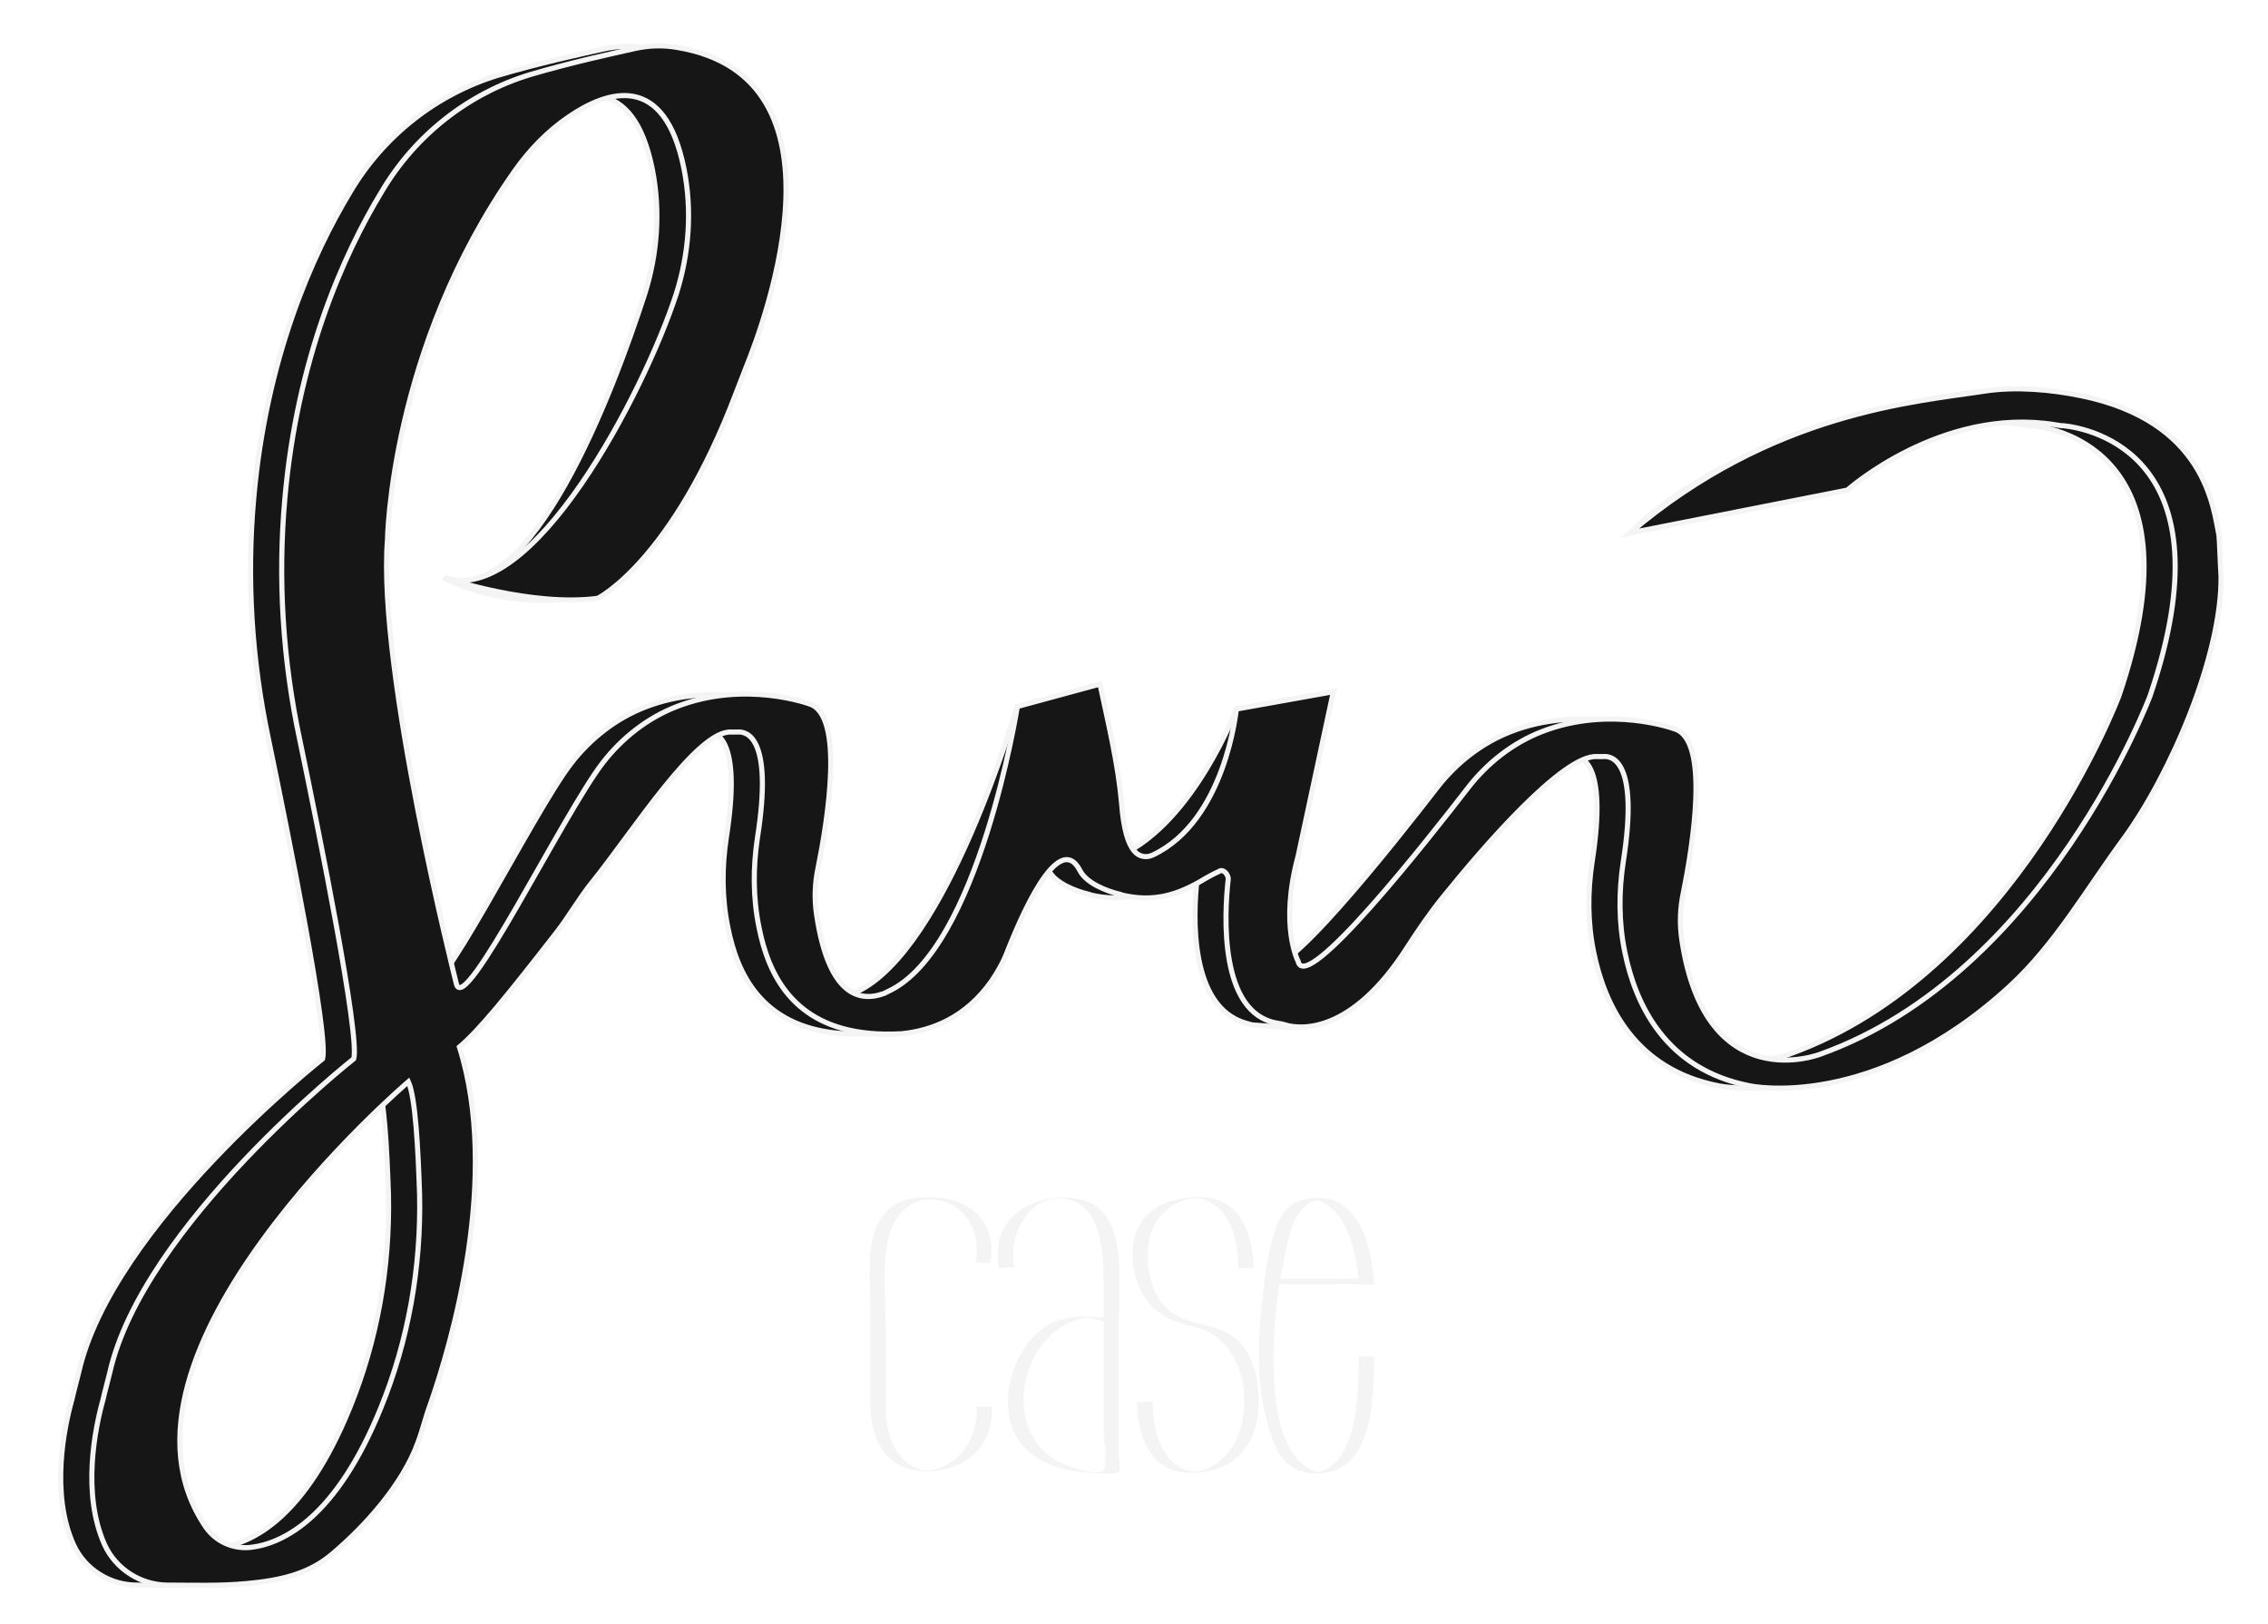
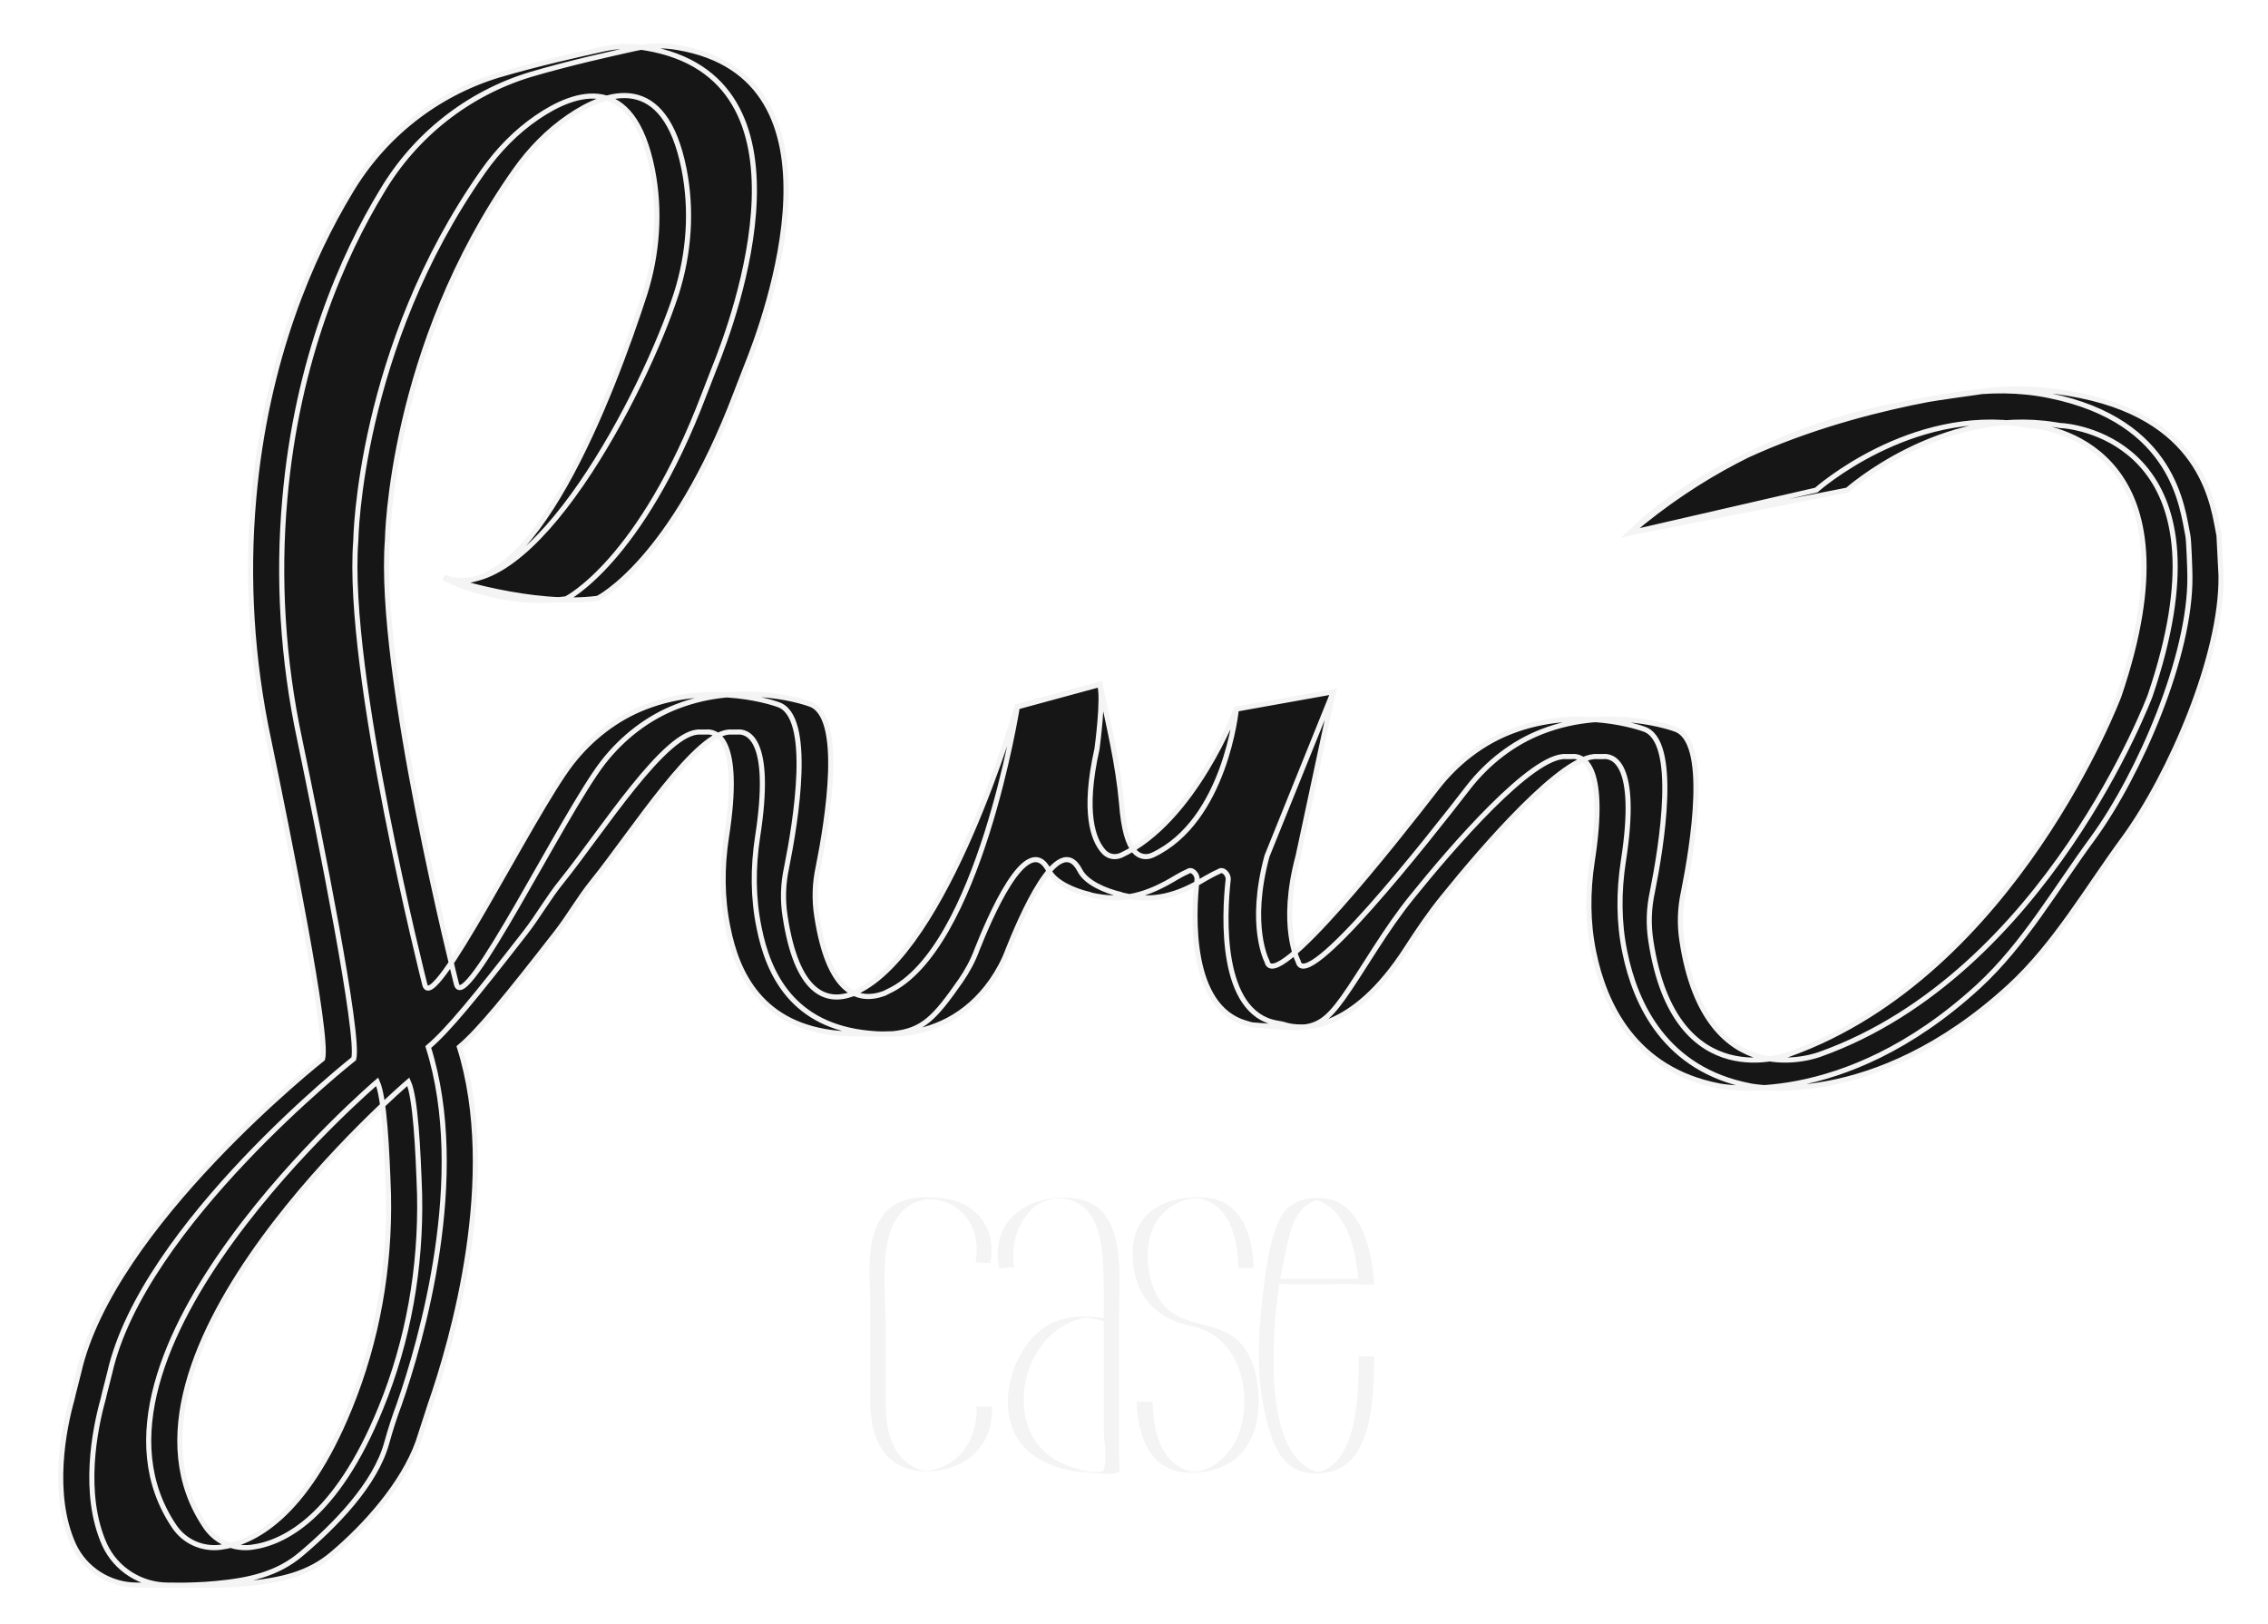
- <svg xmlns="http://www.w3.org/2000/svg" version="1.1" id="Layer_1" x="0px" y="0px" viewBox="-173 147.9 444.3 318.1" style="enable-background:new -173 147.9 444.3 318.1;" xml:space="preserve">
-   <style type="text/css">
- 	.st0{fill:#161616;stroke:#F4F4F4;stroke-miterlimit:10;}
- 	.st1{fill:#F4F4F4;}
- 	.st2{fill:none;stroke:#F4F4F4;stroke-miterlimit:10;}
- </style>
-   <path class="st0" d="M255.6,252.8c-1.1-5.3-2.5-22.4-27.1-27.4c-5.8-1.2-11.9-1.2-17.7-0.3c-13.6,2.1-45.8,8.8-64.5,27.2l36.5-8.4  c0,0,18.4-16.4,40.7-12.8c0.6,0.1,1.1,0.2,1.7,0.2c4.8,0.5,33,5.6,16.9,52.9c0,0-20.4,54.4-64.6,70.2c0,0-22.4,8.8-27.1-22.2  c-0.5-3.2-0.4-6.4,0.3-9.6c1.8-9,5.2-29.7-1.7-31.9c0,0-12.6-4.7-26,0.5c-5.7,2.2-10.7,6.1-14.5,11c-7.8,10.1-31.9,40.7-33.3,34  c0,0-3.7-6.9,0-20.6l13-32.2l-19,3.4c0,0-8.2,21.9-22.5,28.6c-1.3,0.6-2.7,0.3-3.6-0.8c-1.9-2.2-4-7.5-1.2-20c0,0,1.4-10.3,0.5-12.6  l-16.2,4.4c0,0-13.6,47.6-31.4,55.8c-0.1,0.1-0.3,0.1-0.4,0.2c-0.1,0.1-0.3,0.1-0.4,0.2l0,0c-5.2,1.9-10.9-0.1-13.2-15.2  c-0.5-3.2-0.4-6.4,0.3-9.6c1.8-9,5.2-29.7-1.7-31.9c0,0-12.6-4.7-26,0.5c-5.7,2.2-10.7,6.1-14.5,11c-7.8,10.1-27.2,50-28.7,43.3  c0,0-15.5-61.2-13.5-86.9c0,0,0.5-37.7,25-72.4c2.9-4.1,6.4-7.7,10.5-10.5c7.6-5.2,18.8-8.9,22.6,10.2c1.6,8.1,1,16.5-1.5,24.4  c-6.3,19.4-22.2,61.7-39.4,55.6c0.6,0.3,11.2,5.8,24,4.1c0,0,14.6-7.2,27.1-40.2c0.6-1.6,1.3-3.3,1.9-4.9  c4.1-10.1,21.3-57-13.4-62.8c-2.8-0.5-5.6-0.4-8.3,0.2c-4.5,1-12.7,2.8-20.5,5.1c-12.2,3.7-22.6,11.9-29.1,22.9  c-7.5,12.4-16.5,32.7-18.9,60.1c-1.4,15.7-0.4,31.6,2.9,47.1c3.9,18.8,11.8,58,10.6,62.6c0,0-41.3,32.6-47.8,61.5  c-0.4,1.7-0.9,3.4-1.3,5.2c-1.6,5.7-4.2,18.5,0.3,28.5c2.2,4.8,7.1,7.9,12.4,7.9c4.5,0,10.1,0.2,15.4-0.3c6.5-0.6,12.1-1.8,16.8-5.8  c6.5-5.5,14.6-13.6,16.8-21.9c0.7-2.5,1.5-5,2.4-7.4c4.3-12.3,13.7-44.6,5.7-70l0,0c3.9-3.3,9.2-9.8,19-22.4c2.5-3.2,4.5-6.8,7.1-10  c7.9-9.8,20.5-29.8,27.2-29.3c0.4,0,0.7,0,1.1,0c1.8-0.2,7.1,0.8,4,20.6c-0.9,5.9-0.9,11.9,0.3,17.7c1.8,9.1,6.6,19.3,21.6,20.7  c1.9,0.2,8.4,0.2,10.7,0.1c5.9-0.6,8.2-3.1,13.3-10.4c1.3-1.9,2.4-3.9,3.2-6.1c2.2-5.5,9.8-23.9,14.1-15.4c1.2,2.3,4.9,3.9,7.9,4.6  c0.1,0,0.1,0,0.2,0.1c6.3,1.5,11.2,0,16.8-3.4c0.7-0.4,1.4-0.8,2.1-1.1l0.2-0.1c0.8-0.6,1.9,0.6,1.8,1.6c-0.8,7.1-1.5,24.9,9.5,28.1  c0.7,0.2,1.2,0.4,1.8,0.4c14,1.1,12.8,1.9,23.7-15.1c2.2-3.4,4.5-6.8,7.1-10c7.9-9.8,23.6-28,30.2-27.5c0.4,0,0.7,0,1.1,0  c1.8-0.2,7.1,0.8,4,20.6c-0.9,5.9-0.9,11.9,0.3,17.7c2.1,10.3,8,23,24.5,26.2c0,0,24,5.2,50.9-19.5c9-8.3,15.1-19.1,22.4-29  c9.1-12.5,19.2-35.8,19-51.4C256,259.8,255.8,253.7,255.6,252.8z M-104.5,423.7c-8.7,21.4-19,26.5-25.4,27.3c-3.5,0.4-6.9-1.1-8.9-4  c-23-33.8,39.7-87.2,39.7-87.2c1.4,3.1,1.9,13.1,2.2,22.1C-96.6,396.2-99.1,410.5-104.5,423.7z" />
-   <path class="st0" d="M261.7,252.8c-1.1-5.3-2.5-22.4-27.1-27.4c-5.8-1.2-12.8-1.8-18.7-0.9c-13.6,2.1-41.8,4.1-69.6,27.8l42.6-8.4  c0,0,18.4-16.4,40.7-12.8c0.6,0.1,1.1,0.2,1.7,0.2c4.8,0.5,33,5.6,16.9,52.9c0,0-20.4,54.4-64.6,70.2c0,0-22.4,8.8-27.1-22.2  c-0.5-3.2-0.4-6.4,0.3-9.6c1.8-9,5.2-29.7-1.7-31.9c0,0-12.6-4.7-26,0.5c-5.7,2.2-10.7,6.1-14.5,11c-7.8,10.1-31.9,40.7-33.3,34  c0,0-3.7-6.9,0-20.6l6.9-32.2l-19,3.4c0,0-2.1,21.9-16.4,28.6c-1.3,0.6-2.7,0.3-3.6-0.8c-1.2-1.4-2.1-4.2-2.5-9.5  c-0.7-7.7-2.5-15.1-4.2-23.1v-0.1l-16.2,4.4c0,0-7.5,47.6-25.3,55.8c-0.1,0.1-0.3,0.1-0.4,0.2c-0.1,0.1-0.3,0.1-0.4,0.2l0,0  c-5.2,1.9-10.9-0.1-13.2-15.2c-0.5-3.2-0.4-6.4,0.3-9.6c1.8-9,5.2-29.7-1.7-31.9c0,0-12.6-4.7-26,0.5c-5.7,2.2-10.7,6.1-14.5,11  c-7.8,10.1-27.2,50-28.7,43.3c0,0-15.5-61.2-13.5-86.9c0,0,0.5-37.7,25-72.4c2.9-4.1,6.4-7.7,10.5-10.5c7.6-5.2,18.8-8.9,22.6,10.2  c1.6,8.1,1,16.5-1.5,24.4c-6.3,19.4-28.3,61.7-45.5,55.6c0.6,0.3,17.3,5.8,30.1,4.1c0,0,14.6-7.2,27.1-40.2c0.6-1.6,1.3-3.3,1.9-4.9  c4.1-10.1,21.3-57-13.4-62.8c-2.8-0.5-5.6-0.4-8.3,0.2c-4.5,1-12.7,2.8-20.5,5.1c-12.2,3.7-22.6,11.9-29.1,22.9  c-7.6,12.5-16.6,32.8-19,60.2c-1.4,15.7-0.4,31.6,2.9,47.1c3.9,18.8,11.8,58,10.6,62.6c0,0-41.3,32.6-47.8,61.5  c-0.4,1.7-0.9,3.4-1.3,5.2c-1.6,5.7-4.2,18.5,0.3,28.5c2.2,4.8,7.1,7.9,12.4,7.9c4.5,0,10.1,0.2,15.4-0.3c6.5-0.6,12.1-1.8,16.8-5.8  c6.5-5.5,13.8-13.6,16.8-21.9c0.9-2.4,1.5-5,2.4-7.4c4.3-12.3,13.7-44.6,5.7-70l0,0c3.9-3.3,9.2-9.8,19-22.4c2.5-3.2,4.5-6.8,7.1-10  c7.9-9.8,20.5-29.8,27.2-29.3c0.4,0,0.7,0,1.1,0c1.8-0.2,7.1,0.8,4,20.6c-0.9,5.9-0.9,11.9,0.3,17.7c1.8,9.1,6.6,19.3,21.6,20.7  c1.9,0.2,4,0.2,6.3,0.1c5.9-0.6,12.6-3.1,17.7-10.4c1.3-1.9,2.4-3.9,3.2-6.1c2.2-5.5,9.8-23.9,14.1-15.4c1.2,2.3,4.9,3.9,7.9,4.6  c0.1,0,0.1,0,0.2,0.1c6.2,1.5,11,0.1,16.4-3.2c0.7-0.4,1.8-1,2.5-1.3l0.2-0.1c0.8-0.6,1.9,0.6,1.8,1.6c-0.8,7.1-1.7,26.1,9.5,28.1  c0.6,0.1,1.2,0.2,1.8,0.4c2.8,0.8,12.8,1.9,23.7-15.1c2.2-3.4,4.5-6.8,7.1-10c7.9-9.8,23.6-28,30.2-27.5c0.4,0,0.7,0,1.1,0  c1.8-0.2,7.1,0.8,4,20.6c-0.9,5.9-0.9,11.9,0.3,17.7c2.1,10.3,8,23,24.5,26.2c0,0,24,5.2,50.9-19.5c9-8.3,15.1-19.1,22.4-29  c9.1-12.5,19.2-35.8,19-51.4C262,259.8,261.8,253.7,261.7,252.8z M-98.4,423.7c-8.7,21.4-19,26.5-25.4,27.3c-3.5,0.4-6.9-1.1-8.9-4  c-23-33.8,39.7-87.2,39.7-87.2c1.4,3.1,1.9,13.1,2.2,22.1C-90.5,396.2-93,410.5-98.4,423.7z" />
-   <g>
-     <g>
-       <path class="st1" d="M25.7,396.2c-1.2-6.2,2.7-14.2,9.5-13.5c7.9,0.7,8,11.2,8,17.1c0,9.2,0,18.5,0,27.7c0,2.2,0.8,6.3,0,8.4    c-0.1,0.4-1.8,0.4-0.6,0.3c-2.3,0.3-5.3-0.7-7.4-1.6c-13.1-5.8-8.2-27.4,5.4-28.7c-0.5,0-1,0-1.5,0c0.4,0,0.9,0,1.3,0    c-0.5,0-1,0-1.5,0c1.5,0.1,2.8,0.4,4.3,0.8c0.9,0.2,2.1-0.2,3,0c-4.1-1.1-9.5-1.5-13.4,0.5c-6.6,3.4-10.1,13.6-7.5,20.4    c2.3,6,8.5,8.3,14.4,8.7c1.1,0.1,5.7,0.7,6.5-0.1c0.3-0.3,0-2.5,0-3c0-2.6,0-5.2,0-7.8c0-6.5,0-13.1,0-19.6    c0-7.5,1.8-21.6-8.3-23.1c-8.8-1.3-17.1,3.9-15.2,13.6C22.7,396.4,25.7,396,25.7,396.2L25.7,396.2z" />
-     </g>
-   </g>
-   <g>
-     <g>
-       <path class="st1" d="M49.7,422.5c0.2,7.1,2.8,13.9,10.6,13.9c7.7,0,12.7-4.6,13.2-12.4c0.3-4.6-0.5-10.3-4.1-13.6    c-4.6-4.1-11.3-2.2-15.1-7.7c-2.7-3.9-3.3-10.3-1.3-14.6c1.7-3.5,6.3-6.2,9.6-5.3c5.7,1.7,6.9,8.4,7,13.5h3    c-0.2-7.1-2.8-13.9-10.6-13.9s-13.6,3.7-13.1,12.1c0.4,7.2,4.4,11.7,11.6,13.2c9.6,1.9,12.4,14,8.7,22.2c-1.7,3.6-6,7.1-9.4,6.1    c-5.7-1.7-6.9-8.4-7-13.5C52.7,422.5,49.7,422.5,49.7,422.5L49.7,422.5z" />
-     </g>
-   </g>
-   <g>
-     <g>
-       <path class="st1" d="M76.2,399.5c6.2,0,12.4,0,18.5,0c0.1,0,1.5,0,1.5,0c-0.4-6.4-2.4-16.4-10.2-16.9c-3.5-0.2-6.7,0.7-8.4,4.3    c-2.3,5-2.9,11.9-3.5,17.3c-0.8,7.4-0.8,15,1.1,22.2c1.3,4.9,3.2,9.8,8.9,10.1c11.9,0.8,12-14.3,12.1-22.9h-3    c-0.1,6.6,0.1,22.7-9.7,22.9c0.9,0,1.9,0,2.8,0c-10.7-1.5-10.1-20.9-9.6-28.7c0.3-5,1.1-10,2.2-14.9c1-4.6,2-9.5,7.5-10.2    c-1,0-2,0-3,0c7.5,0.7,9.4,10.8,9.8,16.9c0.5,0,1,0,1.5,0C88.5,399.4,82.4,399.4,76.2,399.5C74.5,399.4,74.4,399.5,76.2,399.5    L76.2,399.5z" />
-     </g>
-   </g>
-   <g>
-     <g>
-       <path class="st1" d="M8.7,436.1c-7.5,0.1-10.9-5.1-11.2-12.6c0,0,0-0.1,0-0.1v-19.3c0-6.2-1.4-15.2,3.9-19.6    c2.9-2.4,7.3-2.3,10.8-1.8c6.3,0.9,10.1,6.2,8.8,12.5c-0.1,0.3-3-0.1-2.9,0c0.9-4.3-0.6-9.2-4.7-11.3c-5.9-3-11.2,0.6-12.5,7.1    c-1.1,5.4-0.4,11.5-0.4,16.9v15.5c0.1,4.1,0.9,8.7,4.5,11.2c2.4,1.7,3.9,1.6,5.9,0.9c5.1-1.7,7.7-7,7.4-12.1c0,0.1,3,0,3,0    C21.7,431.1,16.2,436,8.7,436.1z" />
-     </g>
-   </g>
-   <g>
-     <g>
-       <path class="st1" d="M-2.5,423.5L-2.5,423.5l0-0.1C-2.5,423.4-2.5,423.5-2.5,423.5z" />
-     </g>
-   </g>
-   <line class="st2" x1="96" y1="398.9" x2="76.2" y2="398.9" />
+ <svg xmlns="http://www.w3.org/2000/svg" viewBox="-173 147.9 444.3 318.1" enable-background="new -173 147.9 444.3 318.1">
+   <style type="text/css">.st0{fill:#161616;stroke:#F4F4F4;stroke-miterlimit:10;} .st1{fill:#F4F4F4;} .st2{fill:none;stroke:#F4F4F4;stroke-miterlimit:10;}</style>
+   <path class="st0" d="M255.6 252.8c-1.1-5.3-2.5-22.4-27.1-27.4-5.8-1.2-11.9-1.2-17.7-.3-13.6 2.1-45.8 8.8-64.5 27.2l36.5-8.4s18.4-16.4 40.7-12.8c.6.1 1.1.2 1.7.2 4.8.5 33 5.6 16.9 52.9 0 0-20.4 54.4-64.6 70.2 0 0-22.4 8.8-27.1-22.2-.5-3.2-.4-6.4.3-9.6 1.8-9 5.2-29.7-1.7-31.9 0 0-12.6-4.7-26 .5-5.7 2.2-10.7 6.1-14.5 11-7.8 10.1-31.9 40.7-33.3 34 0 0-3.7-6.9 0-20.6l13-32.2-19 3.4s-8.2 21.9-22.5 28.6c-1.3.6-2.7.3-3.6-.8-1.9-2.2-4-7.5-1.2-20 0 0 1.4-10.3.5-12.6l-16.2 4.4s-13.6 47.6-31.4 55.8l-.4.2-.4.2c-5.2 1.9-10.9-.1-13.2-15.2-.5-3.2-.4-6.4.3-9.6 1.8-9 5.2-29.7-1.7-31.9 0 0-12.6-4.7-26 .5-5.7 2.2-10.7 6.1-14.5 11-7.8 10.1-27.2 50-28.7 43.3 0 0-15.5-61.2-13.5-86.9 0 0 .5-37.7 25-72.4 2.9-4.1 6.4-7.7 10.5-10.5 7.6-5.2 18.8-8.9 22.6 10.2 1.6 8.1 1 16.5-1.5 24.4-6.3 19.4-22.2 61.7-39.4 55.6.6.3 11.2 5.8 24 4.1 0 0 14.6-7.2 27.1-40.2l1.9-4.9c4.1-10.1 21.3-57-13.4-62.8-2.8-.5-5.6-.4-8.3.2-4.5 1-12.7 2.8-20.5 5.1-12.2 3.7-22.6 11.9-29.1 22.9-7.5 12.4-16.5 32.7-18.9 60.1-1.4 15.7-.4 31.6 2.9 47.1 3.9 18.8 11.8 58 10.6 62.6 0 0-41.3 32.6-47.8 61.5-.4 1.7-.9 3.4-1.3 5.2-1.6 5.7-4.2 18.5.3 28.5 2.2 4.8 7.1 7.9 12.4 7.9 4.5 0 10.1.2 15.4-.3 6.5-.6 12.1-1.8 16.8-5.8 6.5-5.5 14.6-13.6 16.8-21.9.7-2.5 1.5-5 2.4-7.4 4.3-12.3 13.7-44.6 5.7-70 3.9-3.3 9.2-9.8 19-22.4 2.5-3.2 4.5-6.8 7.1-10 7.9-9.8 20.5-29.8 27.2-29.3h1.1c1.8-.2 7.1.8 4 20.6-.9 5.9-.9 11.9.3 17.7 1.8 9.1 6.6 19.3 21.6 20.7 1.9.2 8.4.2 10.7.1 5.9-.6 8.2-3.1 13.3-10.4 1.3-1.9 2.4-3.9 3.2-6.1 2.2-5.5 9.8-23.9 14.1-15.4 1.2 2.3 4.9 3.9 7.9 4.6.1 0 .1 0 .2.1 6.3 1.5 11.2 0 16.8-3.4.7-.4 1.4-.8 2.1-1.1l.2-.1c.8-.6 1.9.6 1.8 1.6-.8 7.1-1.5 24.9 9.5 28.1.7.2 1.2.4 1.8.4 14 1.1 12.8 1.9 23.7-15.1 2.2-3.4 4.5-6.8 7.1-10 7.9-9.8 23.6-28 30.2-27.5h1.1c1.8-.2 7.1.8 4 20.6-.9 5.9-.9 11.9.3 17.7 2.1 10.3 8 23 24.5 26.2 0 0 24 5.2 50.9-19.5 9-8.3 15.1-19.1 22.4-29 9.1-12.5 19.2-35.8 19-51.4 0-.9-.2-7-.4-7.9zm-360.1 170.9c-8.7 21.4-19 26.5-25.4 27.3-3.5.4-6.9-1.1-8.9-4-23-33.8 39.7-87.2 39.7-87.2 1.4 3.1 1.9 13.1 2.2 22.1.3 14.3-2.2 28.6-7.6 41.8zM261.7 252.8c-1.1-5.3-2.5-22.4-27.1-27.4-5.8-1.2-12.8-1.8-18.7-.9-13.6 2.1-41.8 4.1-69.6 27.8l42.6-8.4s18.4-16.4 40.7-12.8c.6.1 1.1.2 1.7.2 4.8.5 33 5.6 16.9 52.9 0 0-20.4 54.4-64.6 70.2 0 0-22.4 8.8-27.1-22.2-.5-3.2-.4-6.4.3-9.6 1.8-9 5.2-29.7-1.7-31.9 0 0-12.6-4.7-26 .5-5.7 2.2-10.7 6.1-14.5 11-7.8 10.1-31.9 40.7-33.3 34 0 0-3.7-6.9 0-20.6l6.9-32.2-19 3.4s-2.1 21.9-16.4 28.6c-1.3.6-2.7.3-3.6-.8-1.2-1.4-2.1-4.2-2.5-9.5-.7-7.7-2.5-15.1-4.2-23.1v-.1l-16.2 4.4s-7.5 47.6-25.3 55.8l-.4.2-.4.2c-5.2 1.9-10.9-.1-13.2-15.2-.5-3.2-.4-6.4.3-9.6 1.8-9 5.2-29.7-1.7-31.9 0 0-12.6-4.7-26 .5-5.7 2.2-10.7 6.1-14.5 11-7.8 10.1-27.2 50-28.7 43.3 0 0-15.5-61.2-13.5-86.9 0 0 .5-37.7 25-72.4 2.9-4.1 6.4-7.7 10.5-10.5 7.6-5.2 18.8-8.9 22.6 10.2 1.6 8.1 1 16.5-1.5 24.4-6.3 19.4-28.3 61.7-45.5 55.6.6.3 17.3 5.8 30.1 4.1 0 0 14.6-7.2 27.1-40.2l1.9-4.9c4.1-10.1 21.3-57-13.4-62.8-2.8-.5-5.6-.4-8.3.2-4.5 1-12.7 2.8-20.5 5.1-12.2 3.7-22.6 11.9-29.1 22.9-7.6 12.5-16.6 32.8-19 60.2-1.4 15.7-.4 31.6 2.9 47.1 3.9 18.8 11.8 58 10.6 62.6 0 0-41.3 32.6-47.8 61.5-.4 1.7-.9 3.4-1.3 5.2-1.6 5.7-4.2 18.5.3 28.5 2.2 4.8 7.1 7.9 12.4 7.9 4.5 0 10.1.2 15.4-.3 6.5-.6 12.1-1.8 16.8-5.8 6.5-5.5 13.8-13.6 16.8-21.9l2.4-7.4c4.3-12.3 13.7-44.6 5.7-70 3.9-3.3 9.2-9.8 19-22.4 2.5-3.2 4.5-6.8 7.1-10 7.9-9.8 20.5-29.8 27.2-29.3h1.1c1.8-.2 7.1.8 4 20.6-.9 5.9-.9 11.9.3 17.7 1.8 9.1 6.6 19.3 21.6 20.7 1.9.2 4 .2 6.3.1 5.9-.6 12.6-3.1 17.7-10.4 1.3-1.9 2.4-3.9 3.2-6.1 2.2-5.5 9.8-23.9 14.1-15.4 1.2 2.3 4.9 3.9 7.9 4.6.1 0 .1 0 .2.1 6.2 1.5 11 .1 16.4-3.2.7-.4 1.8-1 2.5-1.3l.2-.1c.8-.6 1.9.6 1.8 1.6-.8 7.1-1.7 26.1 9.5 28.1.6.1 1.2.2 1.8.4 2.8.8 12.8 1.9 23.7-15.1 2.2-3.4 4.5-6.8 7.1-10 7.9-9.8 23.6-28 30.2-27.5h1.1c1.8-.2 7.1.8 4 20.6-.9 5.9-.9 11.9.3 17.7 2.1 10.3 8 23 24.5 26.2 0 0 24 5.2 50.9-19.5 9-8.3 15.1-19.1 22.4-29 9.1-12.5 19.2-35.8 19-51.4l-.4-7.9zm-360.1 170.9c-8.7 21.4-19 26.5-25.4 27.3-3.5.4-6.9-1.1-8.9-4-23-33.8 39.7-87.2 39.7-87.2 1.4 3.1 1.9 13.1 2.2 22.1.3 14.3-2.2 28.6-7.6 41.8z" />
+   <path class="st1" d="M25.7 396.2c-1.2-6.2 2.7-14.2 9.5-13.5 7.9.7 8 11.2 8 17.1v27.7c0 2.2.8 6.3 0 8.4-.1.4-1.8.4-.6.3-2.3.3-5.3-.7-7.4-1.6-13.1-5.8-8.2-27.4 5.4-28.7h-3 1.3c1.5.1 2.8.4 4.3.8h3c-4.1-1.1-9.5-1.5-13.4.5-6.6 3.4-10.1 13.6-7.5 20.4 2.3 6 8.5 8.3 14.4 8.7 1.1.1 5.7.7 6.5-.1.3-.3 0-2.5 0-3v-27.4c0-7.5 1.8-21.6-8.3-23.1-8.8-1.3-17.1 3.9-15.2 13.6 0 .1 3-.3 3-.1zM49.7 422.5c.2 7.1 2.8 13.9 10.6 13.9 7.7 0 12.7-4.6 13.2-12.4.3-4.6-.5-10.3-4.1-13.6-4.6-4.1-11.3-2.2-15.1-7.7-2.7-3.9-3.3-10.3-1.3-14.6 1.7-3.5 6.3-6.2 9.6-5.3 5.7 1.7 6.9 8.4 7 13.5h3c-.2-7.1-2.8-13.9-10.6-13.9s-13.6 3.7-13.1 12.1c.4 7.2 4.4 11.7 11.6 13.2 9.6 1.9 12.4 14 8.7 22.2-1.7 3.6-6 7.1-9.4 6.1-5.7-1.7-6.9-8.4-7-13.5h-3.1zM76.2 399.5h20c-.4-6.4-2.4-16.4-10.2-16.9-3.5-.2-6.7.7-8.4 4.3-2.3 5-2.9 11.9-3.5 17.3-.8 7.4-.8 15 1.1 22.2 1.3 4.9 3.2 9.8 8.9 10.1 11.9.8 12-14.3 12.1-22.9h-3c-.1 6.6.1 22.7-9.7 22.9h2.8c-10.7-1.5-10.1-20.9-9.6-28.7.3-5 1.1-10 2.2-14.9 1-4.6 2-9.5 7.5-10.2h-3c7.5.7 9.4 10.8 9.8 16.9h1.5c-6.2-.2-12.3-.2-18.5-.1-1.7-.1-1.8 0 0 0zM8.7 436.1c-7.5.1-10.9-5.1-11.2-12.6v-19.4c0-6.2-1.4-15.2 3.9-19.6 2.9-2.4 7.3-2.3 10.8-1.8 6.3.9 10.1 6.2 8.8 12.5-.1.3-3-.1-2.9 0 .9-4.3-.6-9.2-4.7-11.3-5.9-3-11.2.6-12.5 7.1-1.1 5.4-.4 11.5-.4 16.9v15.5c.1 4.1.9 8.7 4.5 11.2 2.4 1.7 3.9 1.6 5.9.9 5.1-1.7 7.7-7 7.4-12.1 0 .1 3 0 3 0 .4 7.7-5.1 12.6-12.6 12.7zM-2.5 423.5v-.1.1z" />
+   <path class="st2" d="M96 398.9h-19.8" />
</svg>
